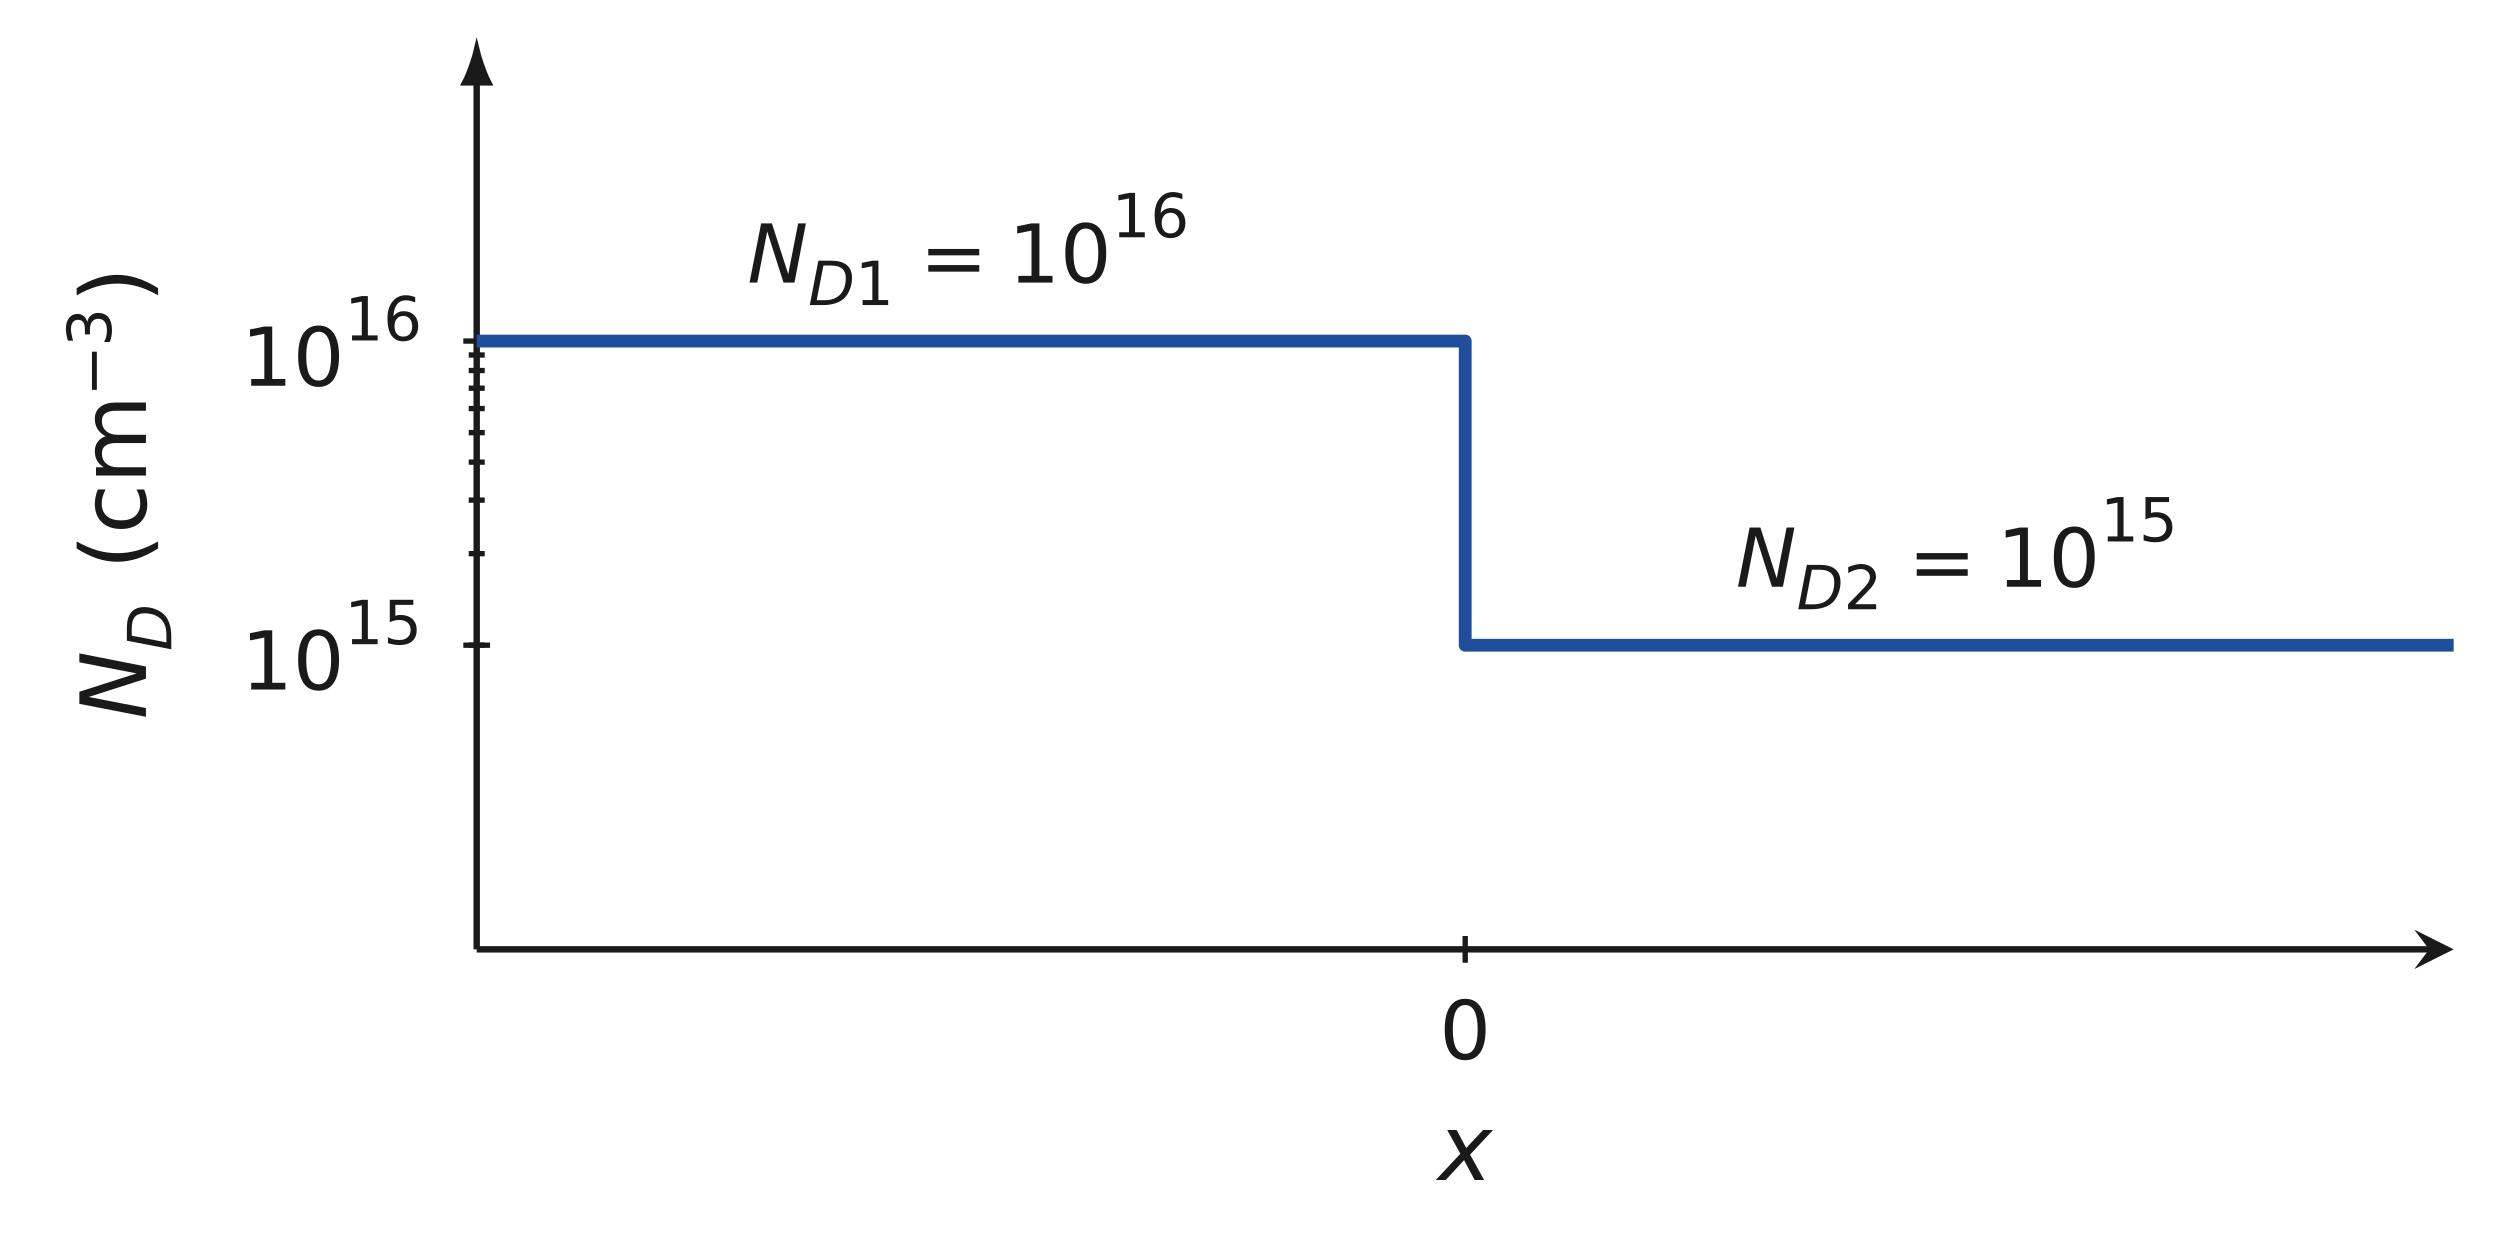
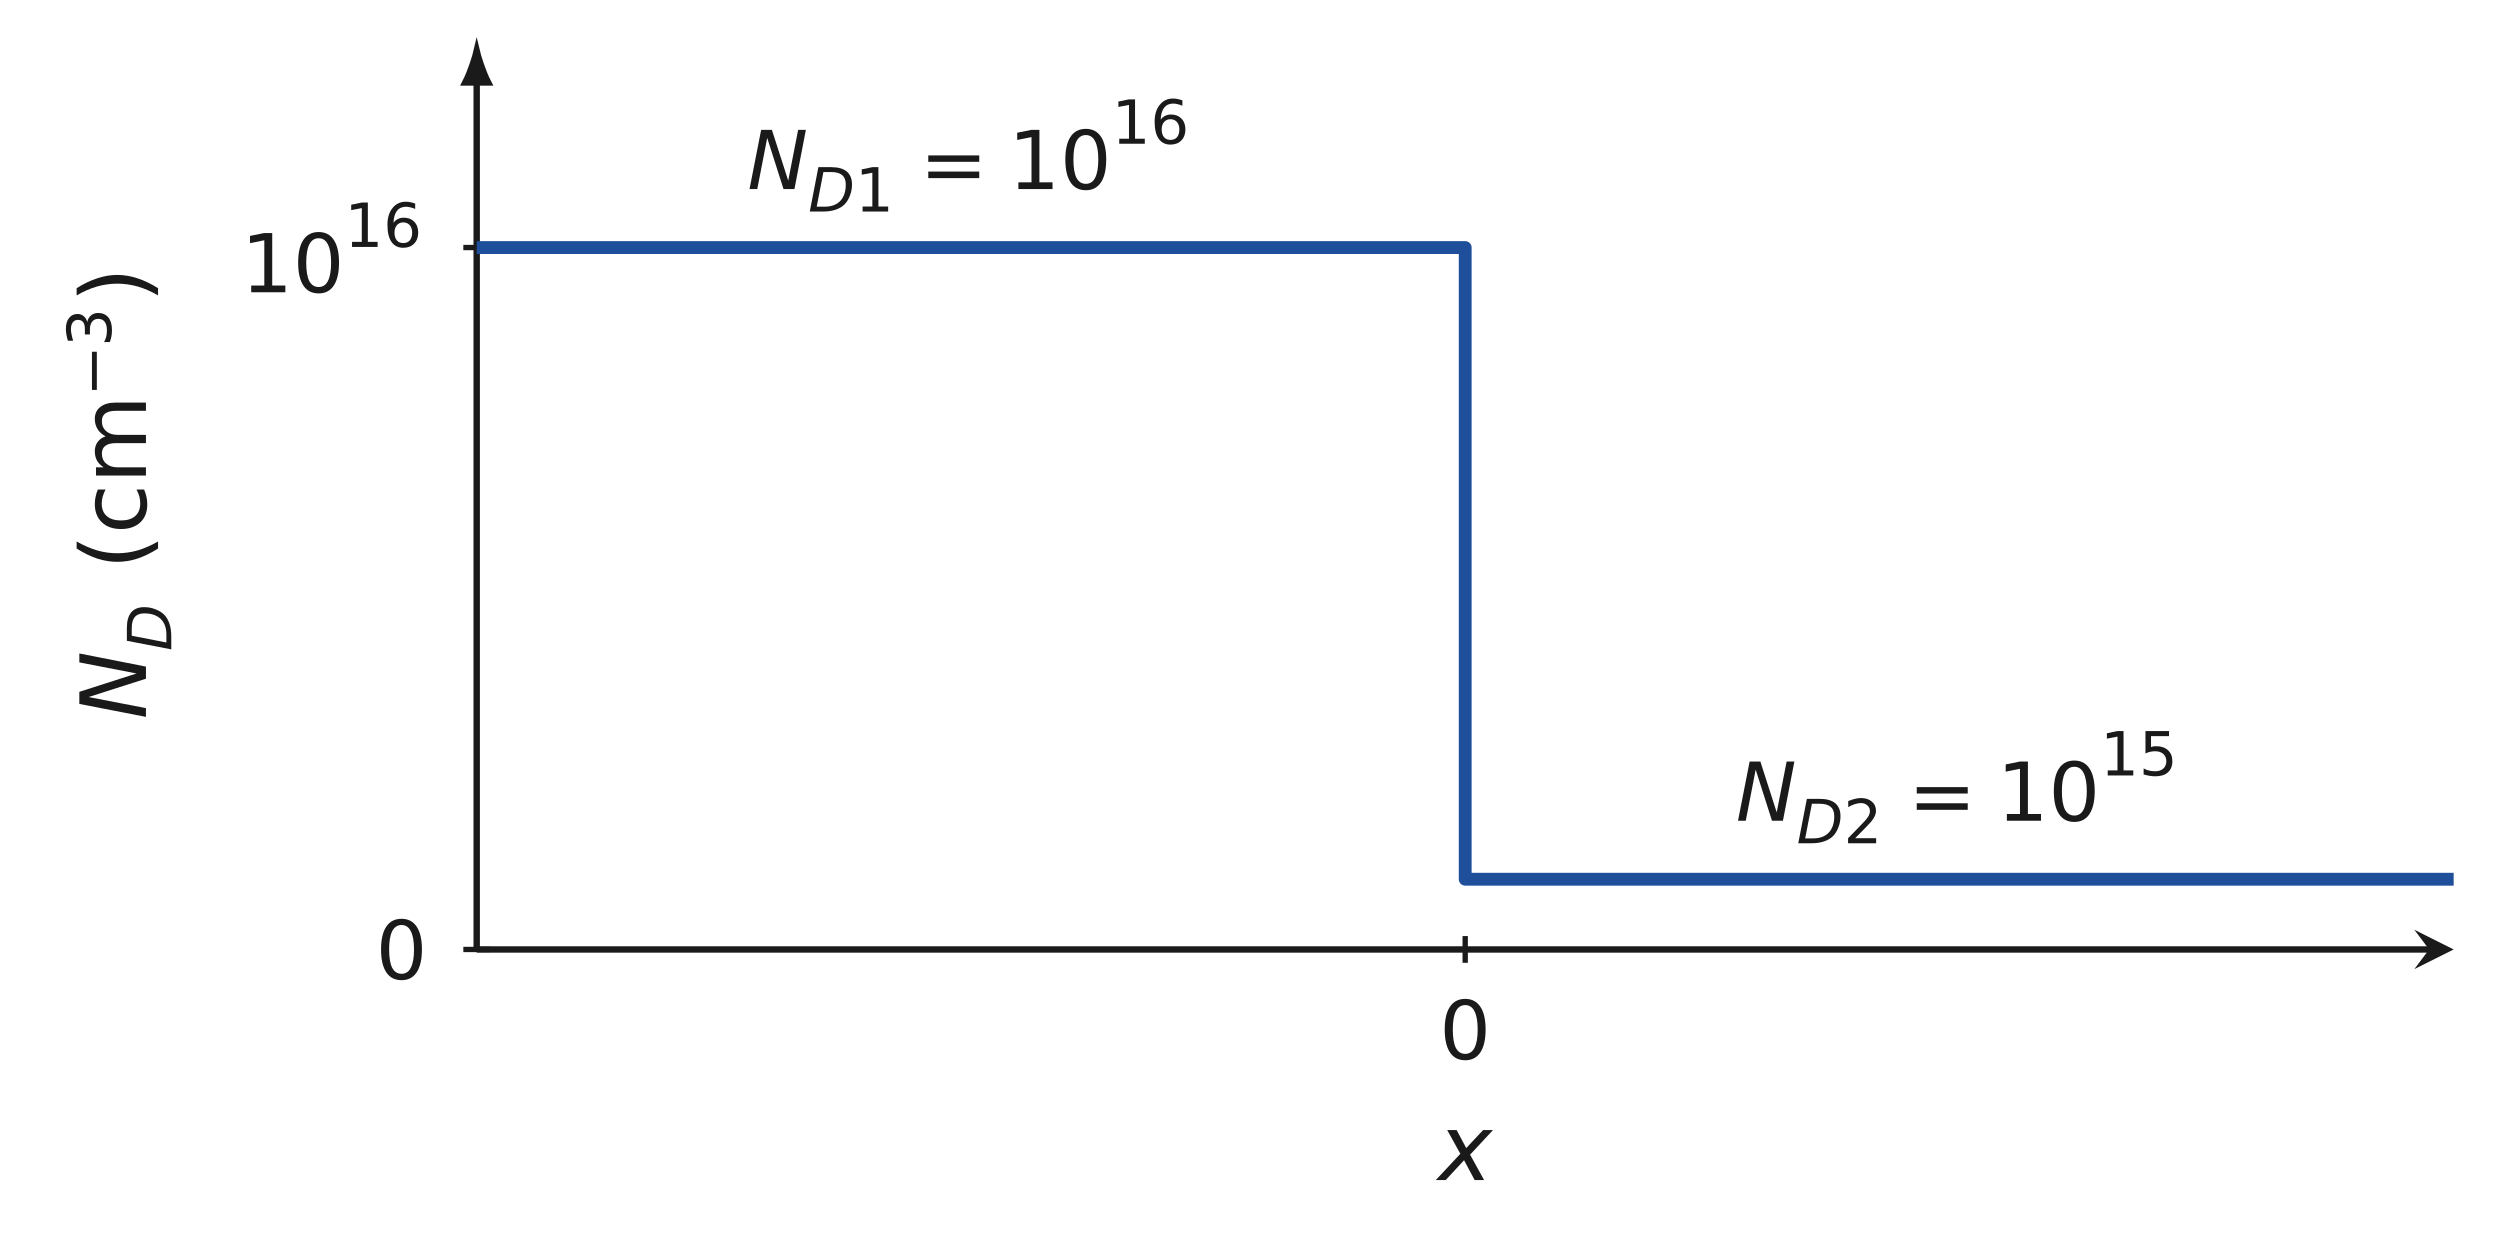
<svg xmlns="http://www.w3.org/2000/svg" xmlns:xlink="http://www.w3.org/1999/xlink" width="232.27" height="115.96" viewBox="0 0 232.27 115.96">
  <defs>
    <g>
      <g id="glyph-0-0">
        <path d="M 2.406 -5.016 C 2.02 -5.016 1.727 -4.82 1.531 -4.438 C 1.344 -4.062 1.25 -3.5 1.25 -2.75 C 1.25 -1.988 1.344 -1.422 1.531 -1.047 C 1.727 -0.672 2.02 -0.484 2.406 -0.484 C 2.789 -0.484 3.078 -0.672 3.266 -1.047 C 3.461 -1.422 3.562 -1.988 3.562 -2.75 C 3.562 -3.5 3.461 -4.062 3.266 -4.438 C 3.078 -4.82 2.789 -5.016 2.406 -5.016 Z M 2.406 -5.594 C 3.02 -5.594 3.488 -5.348 3.812 -4.859 C 4.133 -4.379 4.297 -3.676 4.297 -2.75 C 4.297 -1.82 4.133 -1.113 3.812 -0.625 C 3.488 -0.133 3.02 0.109 2.406 0.109 C 1.781 0.109 1.305 -0.133 0.984 -0.625 C 0.66 -1.113 0.5 -1.82 0.5 -2.75 C 0.5 -3.676 0.66 -4.379 0.984 -4.859 C 1.305 -5.348 1.781 -5.594 2.406 -5.594 Z M 2.406 -5.594 " />
      </g>
      <g id="glyph-0-1">
        <path d="M 0.938 -0.625 L 2.156 -0.625 L 2.156 -4.828 L 0.828 -4.562 L 0.828 -5.234 L 2.141 -5.5 L 2.891 -5.5 L 2.891 -0.625 L 4.109 -0.625 L 4.109 0 L 0.938 0 Z M 0.938 -0.625 " />
      </g>
      <g id="glyph-1-0">
        <path d="M 0.703 -0.469 L 1.609 -0.469 L 1.609 -3.609 L 0.625 -3.422 L 0.625 -3.922 L 1.609 -4.125 L 2.172 -4.125 L 2.172 -0.469 L 3.078 -0.469 L 3.078 0 L 0.703 0 Z M 0.703 -0.469 " />
      </g>
      <g id="glyph-1-1">
-         <path d="M 0.609 -4.125 L 2.797 -4.125 L 2.797 -3.656 L 1.125 -3.656 L 1.125 -2.641 C 1.207 -2.672 1.285 -2.691 1.359 -2.703 C 1.441 -2.711 1.523 -2.719 1.609 -2.719 C 2.066 -2.719 2.43 -2.594 2.703 -2.344 C 2.973 -2.094 3.109 -1.754 3.109 -1.328 C 3.109 -0.879 2.969 -0.531 2.688 -0.281 C 2.414 -0.039 2.023 0.078 1.516 0.078 C 1.348 0.078 1.172 0.062 0.984 0.031 C 0.805 0 0.625 -0.039 0.438 -0.094 L 0.438 -0.656 C 0.602 -0.562 0.773 -0.492 0.953 -0.453 C 1.129 -0.41 1.316 -0.391 1.516 -0.391 C 1.828 -0.391 2.078 -0.473 2.266 -0.641 C 2.453 -0.805 2.547 -1.035 2.547 -1.328 C 2.547 -1.609 2.453 -1.832 2.266 -2 C 2.078 -2.164 1.828 -2.25 1.516 -2.25 C 1.359 -2.25 1.207 -2.234 1.062 -2.203 C 0.914 -2.172 0.766 -2.117 0.609 -2.047 Z M 0.609 -4.125 " />
+         <path d="M 1.859 -2.281 C 1.609 -2.281 1.41 -2.191 1.266 -2.016 C 1.117 -1.848 1.047 -1.617 1.047 -1.328 C 1.047 -1.023 1.117 -0.785 1.266 -0.609 C 1.41 -0.441 1.609 -0.359 1.859 -0.359 C 2.117 -0.359 2.32 -0.441 2.469 -0.609 C 2.613 -0.785 2.688 -1.023 2.688 -1.328 C 2.688 -1.617 2.613 -1.848 2.469 -2.016 C 2.32 -2.191 2.117 -2.281 1.859 -2.281 Z M 2.969 -4.031 L 2.969 -3.531 C 2.832 -3.594 2.691 -3.641 2.547 -3.672 C 2.41 -3.711 2.27 -3.734 2.125 -3.734 C 1.758 -3.734 1.477 -3.609 1.281 -3.359 C 1.082 -3.109 0.973 -2.734 0.953 -2.234 C 1.055 -2.391 1.191 -2.508 1.359 -2.594 C 1.523 -2.676 1.707 -2.719 1.906 -2.719 C 2.312 -2.719 2.633 -2.594 2.875 -2.344 C 3.125 -2.094 3.25 -1.754 3.25 -1.328 C 3.25 -0.898 3.117 -0.555 2.859 -0.297 C 2.609 -0.047 2.273 0.078 1.859 0.078 C 1.391 0.078 1.023 -0.102 0.766 -0.469 C 0.516 -0.832 0.391 -1.363 0.391 -2.062 C 0.391 -2.707 0.547 -3.223 0.859 -3.609 C 1.172 -4.004 1.586 -4.203 2.109 -4.203 C 2.242 -4.203 2.383 -4.188 2.531 -4.156 C 2.676 -4.125 2.82 -4.082 2.969 -4.031 Z M 2.969 -4.031 " />
      </g>
      <g id="glyph-1-2">
-         <path d="M 1.859 -2.281 C 1.609 -2.281 1.41 -2.191 1.266 -2.016 C 1.117 -1.848 1.047 -1.617 1.047 -1.328 C 1.047 -1.023 1.117 -0.785 1.266 -0.609 C 1.41 -0.441 1.609 -0.359 1.859 -0.359 C 2.117 -0.359 2.32 -0.441 2.469 -0.609 C 2.613 -0.785 2.688 -1.023 2.688 -1.328 C 2.688 -1.617 2.613 -1.848 2.469 -2.016 C 2.32 -2.191 2.117 -2.281 1.859 -2.281 Z M 2.969 -4.031 L 2.969 -3.531 C 2.832 -3.594 2.691 -3.641 2.547 -3.672 C 2.41 -3.711 2.27 -3.734 2.125 -3.734 C 1.758 -3.734 1.477 -3.609 1.281 -3.359 C 1.082 -3.109 0.973 -2.734 0.953 -2.234 C 1.055 -2.391 1.191 -2.508 1.359 -2.594 C 1.523 -2.676 1.707 -2.719 1.906 -2.719 C 2.312 -2.719 2.633 -2.594 2.875 -2.344 C 3.125 -2.094 3.25 -1.754 3.25 -1.328 C 3.25 -0.898 3.117 -0.555 2.859 -0.297 C 2.609 -0.047 2.273 0.078 1.859 0.078 C 1.391 0.078 1.023 -0.102 0.766 -0.469 C 0.516 -0.832 0.391 -1.363 0.391 -2.062 C 0.391 -2.707 0.547 -3.223 0.859 -3.609 C 1.172 -4.004 1.586 -4.203 2.109 -4.203 C 2.242 -4.203 2.383 -4.188 2.531 -4.156 C 2.676 -4.125 2.82 -4.082 2.969 -4.031 Z M 2.969 -4.031 " />
+         <path d="M 1.078 -0.469 L 3.031 -0.469 L 3.031 0 L 0.422 0 L 0.422 -0.469 C 0.629 -0.688 0.914 -0.977 1.281 -1.344 C 1.645 -1.719 1.875 -1.957 1.969 -2.062 C 2.145 -2.258 2.27 -2.426 2.344 -2.562 C 2.414 -2.707 2.453 -2.848 2.453 -2.984 C 2.453 -3.203 2.375 -3.379 2.219 -3.516 C 2.062 -3.66 1.863 -3.734 1.625 -3.734 C 1.445 -3.734 1.258 -3.703 1.062 -3.641 C 0.863 -3.578 0.656 -3.484 0.438 -3.359 L 0.438 -3.922 C 0.664 -4.016 0.875 -4.082 1.062 -4.125 C 1.258 -4.176 1.441 -4.203 1.609 -4.203 C 2.035 -4.203 2.375 -4.094 2.625 -3.875 C 2.883 -3.664 3.016 -3.379 3.016 -3.016 C 3.016 -2.848 2.977 -2.688 2.906 -2.531 C 2.844 -2.383 2.727 -2.207 2.562 -2 C 2.52 -1.945 2.375 -1.789 2.125 -1.531 C 1.883 -1.281 1.535 -0.926 1.078 -0.469 Z M 1.078 -0.469 " />
      </g>
      <g id="glyph-1-3">
-         <path d="M 1.078 -0.469 L 3.031 -0.469 L 3.031 0 L 0.422 0 L 0.422 -0.469 C 0.629 -0.688 0.914 -0.977 1.281 -1.344 C 1.645 -1.719 1.875 -1.957 1.969 -2.062 C 2.145 -2.258 2.27 -2.426 2.344 -2.562 C 2.414 -2.707 2.453 -2.848 2.453 -2.984 C 2.453 -3.203 2.375 -3.379 2.219 -3.516 C 2.062 -3.66 1.863 -3.734 1.625 -3.734 C 1.445 -3.734 1.258 -3.703 1.062 -3.641 C 0.863 -3.578 0.656 -3.484 0.438 -3.359 L 0.438 -3.922 C 0.664 -4.016 0.875 -4.082 1.062 -4.125 C 1.258 -4.176 1.441 -4.203 1.609 -4.203 C 2.035 -4.203 2.375 -4.094 2.625 -3.875 C 2.883 -3.664 3.016 -3.379 3.016 -3.016 C 3.016 -2.848 2.977 -2.688 2.906 -2.531 C 2.844 -2.383 2.727 -2.207 2.562 -2 C 2.52 -1.945 2.375 -1.789 2.125 -1.531 C 1.883 -1.281 1.535 -0.926 1.078 -0.469 Z M 1.078 -0.469 " />
+         <path d="M 0.609 -4.125 L 2.797 -4.125 L 2.797 -3.656 L 1.125 -3.656 L 1.125 -2.641 C 1.207 -2.672 1.285 -2.691 1.359 -2.703 C 1.441 -2.711 1.523 -2.719 1.609 -2.719 C 2.066 -2.719 2.43 -2.594 2.703 -2.344 C 2.973 -2.094 3.109 -1.754 3.109 -1.328 C 3.109 -0.879 2.969 -0.531 2.688 -0.281 C 2.414 -0.039 2.023 0.078 1.516 0.078 C 1.348 0.078 1.172 0.062 0.984 0.031 C 0.805 0 0.625 -0.039 0.438 -0.094 L 0.438 -0.656 C 0.602 -0.562 0.773 -0.492 0.953 -0.453 C 1.129 -0.41 1.316 -0.391 1.516 -0.391 C 1.828 -0.391 2.078 -0.473 2.266 -0.641 C 2.453 -0.805 2.547 -1.035 2.547 -1.328 C 2.547 -1.609 2.453 -1.832 2.266 -2 C 2.078 -2.164 1.828 -2.25 1.516 -2.25 C 1.359 -2.25 1.207 -2.234 1.062 -2.203 C 0.914 -2.172 0.766 -2.117 0.609 -2.047 Z M 0.609 -4.125 " />
      </g>
      <g id="glyph-2-0">
        <path d="M 1.281 -5.5 L 2.281 -5.5 L 3.797 -0.781 L 4.719 -5.5 L 5.438 -5.5 L 4.375 0 L 3.359 0 L 1.844 -4.75 L 0.922 0 L 0.203 0 Z M 1.281 -5.5 " />
      </g>
      <g id="glyph-3-0">
        <path d="M 0.953 -4.125 L 2.156 -4.125 C 2.789 -4.125 3.27 -3.988 3.594 -3.719 C 3.914 -3.445 4.078 -3.047 4.078 -2.516 C 4.078 -2.16 4.016 -1.82 3.891 -1.5 C 3.773 -1.176 3.609 -0.898 3.391 -0.672 C 3.172 -0.453 2.891 -0.285 2.547 -0.172 C 2.211 -0.055 1.816 0 1.359 0 L 0.156 0 Z M 1.422 -3.672 L 0.797 -0.453 L 1.531 -0.453 C 2.156 -0.453 2.641 -0.629 2.984 -0.984 C 3.328 -1.348 3.5 -1.859 3.5 -2.516 C 3.5 -2.91 3.383 -3.203 3.156 -3.391 C 2.938 -3.578 2.594 -3.672 2.125 -3.672 Z M 1.422 -3.672 " />
      </g>
      <g id="glyph-4-0">
        <path d="M 5.344 -2.531 L 0.609 -2.531 L 0.609 -3.125 L 5.344 -3.125 Z M 5.344 -1.016 L 0.609 -1.016 L 0.609 -1.625 L 5.344 -1.625 Z M 5.344 -1.016 " />
      </g>
      <g id="glyph-5-0">
        <path d="M 5.094 -4.641 L 2.969 -2.359 L 4.266 0 L 3.391 0 L 2.406 -1.844 L 0.703 0 L -0.219 0 L 2.062 -2.438 L 0.844 -4.641 L 1.719 -4.641 L 2.609 -2.969 L 4.172 -4.641 Z M 5.094 -4.641 " />
      </g>
      <g id="glyph-6-0">
        <path d="M -6.188 -1.438 L -6.188 -2.562 L -0.875 -4.266 L -6.188 -5.297 L -6.188 -6.125 L 0 -4.906 L 0 -3.781 L -5.328 -2.078 L 0 -1.047 L 0 -0.234 Z M -6.188 -1.438 " />
      </g>
      <g id="glyph-7-0">
        <path d="M -4.125 -0.953 L -4.125 -2.156 C -4.125 -2.789 -3.988 -3.27 -3.719 -3.594 C -3.445 -3.914 -3.047 -4.078 -2.516 -4.078 C -2.16 -4.078 -1.82 -4.016 -1.5 -3.891 C -1.176 -3.773 -0.898 -3.609 -0.672 -3.391 C -0.453 -3.172 -0.285 -2.891 -0.172 -2.547 C -0.055 -2.211 0 -1.816 0 -1.359 L 0 -0.156 Z M -3.672 -1.422 L -0.453 -0.797 L -0.453 -1.531 C -0.453 -2.156 -0.629 -2.641 -0.984 -2.984 C -1.348 -3.328 -1.859 -3.5 -2.516 -3.5 C -2.91 -3.5 -3.203 -3.383 -3.391 -3.156 C -3.578 -2.938 -3.672 -2.594 -3.672 -2.125 Z M -3.672 -1.422 " />
      </g>
      <g id="glyph-8-0">
        <path d="M -6.438 -2.625 C -5.801 -2.258 -5.172 -1.984 -4.547 -1.797 C -3.93 -1.617 -3.301 -1.531 -2.656 -1.531 C -2.02 -1.531 -1.391 -1.617 -0.766 -1.797 C -0.141 -1.984 0.488 -2.258 1.125 -2.625 L 1.125 -1.969 C 0.469 -1.551 -0.172 -1.238 -0.797 -1.031 C -1.422 -0.832 -2.039 -0.734 -2.656 -0.734 C -3.281 -0.734 -3.898 -0.832 -4.516 -1.031 C -5.141 -1.238 -5.781 -1.551 -6.438 -1.969 Z M -6.438 -2.625 " />
      </g>
      <g id="glyph-8-1">
        <path d="M -4.469 -4.141 L -3.75 -4.141 C -3.863 -3.922 -3.953 -3.703 -4.016 -3.484 C -4.078 -3.273 -4.109 -3.055 -4.109 -2.828 C -4.109 -2.336 -3.953 -1.953 -3.641 -1.672 C -3.328 -1.398 -2.883 -1.266 -2.312 -1.266 C -1.75 -1.266 -1.312 -1.398 -1 -1.672 C -0.688 -1.953 -0.531 -2.336 -0.531 -2.828 C -0.531 -3.055 -0.555 -3.273 -0.609 -3.484 C -0.672 -3.703 -0.758 -3.922 -0.875 -4.141 L -0.172 -4.141 C -0.078 -3.922 -0.004 -3.695 0.047 -3.469 C 0.098 -3.25 0.125 -3.008 0.125 -2.75 C 0.125 -2.051 -0.094 -1.492 -0.531 -1.078 C -0.977 -0.672 -1.57 -0.469 -2.312 -0.469 C -3.07 -0.469 -3.664 -0.676 -4.094 -1.094 C -4.531 -1.508 -4.75 -2.078 -4.75 -2.797 C -4.75 -3.035 -4.723 -3.266 -4.672 -3.484 C -4.629 -3.711 -4.562 -3.93 -4.469 -4.141 Z M -4.469 -4.141 " />
      </g>
      <g id="glyph-8-2">
        <path d="M -3.75 -4.406 C -4.094 -4.602 -4.344 -4.832 -4.5 -5.094 C -4.664 -5.363 -4.75 -5.676 -4.75 -6.031 C -4.75 -6.508 -4.578 -6.879 -4.234 -7.141 C -3.898 -7.41 -3.422 -7.547 -2.797 -7.547 L 0 -7.547 L 0 -6.781 L -2.781 -6.781 C -3.219 -6.781 -3.547 -6.703 -3.766 -6.547 C -3.984 -6.391 -4.094 -6.148 -4.094 -5.828 C -4.094 -5.43 -3.957 -5.117 -3.688 -4.891 C -3.426 -4.66 -3.07 -4.547 -2.625 -4.547 L 0 -4.547 L 0 -3.781 L -2.781 -3.781 C -3.227 -3.781 -3.555 -3.695 -3.766 -3.531 C -3.984 -3.375 -4.094 -3.133 -4.094 -2.812 C -4.094 -2.414 -3.957 -2.102 -3.688 -1.875 C -3.426 -1.645 -3.07 -1.531 -2.625 -1.531 L 0 -1.531 L 0 -0.766 L -4.641 -0.766 L -4.641 -1.531 L -3.922 -1.531 C -4.203 -1.707 -4.41 -1.914 -4.547 -2.156 C -4.68 -2.406 -4.75 -2.695 -4.75 -3.031 C -4.75 -3.363 -4.66 -3.648 -4.484 -3.891 C -4.316 -4.129 -4.07 -4.301 -3.75 -4.406 Z M -3.75 -4.406 " />
      </g>
      <g id="glyph-8-3">
        <path d="M -6.438 -0.672 L -6.438 -1.344 C -5.781 -1.758 -5.141 -2.066 -4.516 -2.266 C -3.898 -2.473 -3.281 -2.578 -2.656 -2.578 C -2.039 -2.578 -1.422 -2.473 -0.797 -2.266 C -0.172 -2.066 0.469 -1.758 1.125 -1.344 L 1.125 -0.672 C 0.488 -1.047 -0.141 -1.32 -0.766 -1.5 C -1.391 -1.676 -2.02 -1.766 -2.656 -1.766 C -3.301 -1.766 -3.93 -1.676 -4.547 -1.5 C -5.172 -1.32 -5.801 -1.047 -6.438 -0.672 Z M -6.438 -0.672 " />
      </g>
      <g id="glyph-9-0">
        <path d="M -1.328 -4 L -1.328 -0.453 L -1.781 -0.453 L -1.781 -4 Z M -1.328 -4 " />
      </g>
      <g id="glyph-10-0">
        <path d="M -2.219 -2.297 C -2.164 -2.566 -2.047 -2.773 -1.859 -2.922 C -1.68 -3.066 -1.461 -3.141 -1.203 -3.141 C -0.797 -3.141 -0.477 -3 -0.25 -2.719 C -0.031 -2.445 0.078 -2.051 0.078 -1.531 C 0.078 -1.352 0.062 -1.172 0.031 -0.984 C 0 -0.805 -0.051 -0.625 -0.125 -0.438 L -0.656 -0.438 C -0.57 -0.582 -0.504 -0.75 -0.453 -0.938 C -0.41 -1.125 -0.391 -1.316 -0.391 -1.516 C -0.391 -1.867 -0.457 -2.133 -0.594 -2.312 C -0.727 -2.5 -0.93 -2.594 -1.203 -2.594 C -1.441 -2.594 -1.629 -2.504 -1.766 -2.328 C -1.898 -2.16 -1.969 -1.926 -1.969 -1.625 L -1.969 -1.141 L -2.438 -1.141 L -2.438 -1.641 C -2.438 -1.922 -2.488 -2.133 -2.594 -2.281 C -2.707 -2.426 -2.867 -2.5 -3.078 -2.5 C -3.285 -2.5 -3.445 -2.422 -3.562 -2.266 C -3.676 -2.117 -3.734 -1.906 -3.734 -1.625 C -3.734 -1.469 -3.711 -1.301 -3.672 -1.125 C -3.641 -0.957 -3.594 -0.77 -3.531 -0.562 L -4.016 -0.562 C -4.078 -0.77 -4.125 -0.961 -4.156 -1.141 C -4.188 -1.328 -4.203 -1.504 -4.203 -1.672 C -4.203 -2.098 -4.102 -2.43 -3.906 -2.672 C -3.719 -2.922 -3.457 -3.047 -3.125 -3.047 C -2.895 -3.047 -2.703 -2.977 -2.547 -2.844 C -2.391 -2.719 -2.281 -2.535 -2.219 -2.297 Z M -2.219 -2.297 " />
      </g>
    </g>
    <clipPath id="clip-0">
      <path clip-rule="nonzero" d="M 34 0.16 L 54 0.16 L 54 17 L 34 17 Z M 34 0.16 " />
    </clipPath>
  </defs>
-   <path fill="none" stroke-width="0.498" stroke-linecap="butt" stroke-linejoin="round" stroke="rgb(10.199%, 10.199%, 10.199%)" stroke-opacity="1" stroke-miterlimit="10" d="M 92.128 395.611 L 92.128 398.099 " transform="matrix(0.996867, 0, 0, -0.996867, 44.2898, 483.8166)" />
-   <path fill="none" stroke-width="0.498" stroke-linecap="butt" stroke-linejoin="round" stroke="rgb(10.199%, 10.199%, 10.199%)" stroke-opacity="1" stroke-miterlimit="10" d="M -0.745 425.204 L 0.748 425.204 M -0.745 433.734 L 0.748 433.734 M -0.745 438.726 L 0.748 438.726 M -0.745 442.269 L 0.748 442.269 M -0.745 445.016 L 0.748 445.016 M -0.745 447.261 L 0.748 447.261 M -0.745 449.157 L 0.748 449.157 M -0.745 450.803 L 0.748 450.803 M -0.745 452.253 L 0.748 452.253 " transform="matrix(0.996867, 0, 0, -0.996867, 44.2898, 483.8166)" />
-   <path fill="none" stroke-width="0.498" stroke-linecap="butt" stroke-linejoin="round" stroke="rgb(10.199%, 10.199%, 10.199%)" stroke-opacity="1" stroke-miterlimit="10" d="M -1.247 425.204 L 1.245 425.204 M -1.247 453.55 L 1.245 453.55 " transform="matrix(0.996867, 0, 0, -0.996867, 44.2898, 483.8166)" />
-   <path fill="none" stroke-width="0.598" stroke-linecap="butt" stroke-linejoin="round" stroke="rgb(10.199%, 10.199%, 10.199%)" stroke-opacity="1" stroke-miterlimit="10" d="M -0.001 396.857 L 181.964 396.857 " transform="matrix(0.996867, 0, 0, -0.996867, 44.2898, 483.8166)" />
-   <path fill-rule="nonzero" fill="rgb(10.199%, 10.199%, 10.199%)" fill-opacity="1" d="M 227.965 88.203 L 224.312 86.375 L 225.684 88.203 L 224.312 90.031 " />
-   <path fill="none" stroke-width="0.598" stroke-linecap="butt" stroke-linejoin="round" stroke="rgb(10.199%, 10.199%, 10.199%)" stroke-opacity="1" stroke-miterlimit="10" d="M -0.001 396.857 L -0.001 477.661 " transform="matrix(0.996867, 0, 0, -0.996867, 44.2898, 483.8166)" />
-   <path fill-rule="nonzero" fill="rgb(10.199%, 10.199%, 10.199%)" fill-opacity="1" d="M 44.289 4.766 C 44.207 5.117 43.742 6.68 43.234 7.652 L 45.348 7.652 C 44.84 6.68 44.371 5.117 44.289 4.766 Z M 44.289 4.766 " />
+   <path fill="none" stroke-width="0.498" stroke-linecap="butt" stroke-linejoin="round" stroke="rgb(10.199%, 10.199%, 10.199%)" stroke-opacity="1" stroke-miterlimit="10" d="M 92.128 -1.247 L 92.128 1.245 " transform="matrix(0.996867, 0, 0, -0.996867, 44.2898, 88.20999)" />
+   <path fill="none" stroke-width="0.498" stroke-linecap="butt" stroke-linejoin="round" stroke="rgb(10.199%, 10.199%, 10.199%)" stroke-opacity="1" stroke-miterlimit="10" d="M -1.247 -0.001 L 1.245 -0.001 M -1.247 65.415 L 1.245 65.415 " transform="matrix(0.996867, 0, 0, -0.996867, 44.2898, 88.20999)" />
+   <path fill="none" stroke-width="0.598" stroke-linecap="butt" stroke-linejoin="round" stroke="rgb(10.199%, 10.199%, 10.199%)" stroke-opacity="1" stroke-miterlimit="10" d="M -0.001 -0.001 L 181.964 -0.001 " transform="matrix(0.996867, 0, 0, -0.996867, 44.2898, 88.20999)" />
+   <path fill-rule="nonzero" fill="rgb(10.199%, 10.199%, 10.199%)" fill-opacity="1" d="M 227.965 88.211 L 224.312 86.383 L 225.684 88.211 L 224.312 90.039 " />
+   <path fill="none" stroke-width="0.598" stroke-linecap="butt" stroke-linejoin="round" stroke="rgb(10.199%, 10.199%, 10.199%)" stroke-opacity="1" stroke-miterlimit="10" d="M -0.001 -0.001 L -0.001 80.803 " transform="matrix(0.996867, 0, 0, -0.996867, 44.2898, 88.20999)" />
+   <path fill-rule="nonzero" fill="rgb(10.199%, 10.199%, 10.199%)" fill-opacity="1" d="M 44.289 4.77 C 44.207 5.125 43.742 6.684 43.234 7.66 L 45.348 7.66 C 44.84 6.684 44.371 5.125 44.289 4.77 Z M 44.289 4.77 " />
  <g clip-path="url(#clip-0)">
-     <path fill="none" stroke-width="0.598" stroke-linecap="butt" stroke-linejoin="miter" stroke="rgb(10.199%, 10.199%, 10.199%)" stroke-opacity="1" stroke-miterlimit="10" d="M 2.897 0.001 C 2.544 0.083 0.977 0.549 0.001 1.059 L 0.001 -1.061 C 0.977 -0.552 2.544 -0.082 2.897 0.001 Z M 2.897 0.001 " transform="matrix(0, -0.996867, -0.996867, 0, 44.2898, 7.653411)" />
+     <path fill="none" stroke-width="0.598" stroke-linecap="butt" stroke-linejoin="miter" stroke="rgb(10.199%, 10.199%, 10.199%)" stroke-opacity="1" stroke-miterlimit="10" d="M 2.899 0.001 C 2.542 0.083 0.979 0.549 -0.001 1.059 L -0.001 -1.061 C 0.979 -0.552 2.542 -0.082 2.899 0.001 Z M 2.899 0.001 " transform="matrix(0, -0.996867, -0.996867, 0, 44.2898, 7.659442)" />
  </g>
  <g fill="rgb(10.199%, 10.199%, 10.199%)" fill-opacity="1">
-     <use xlink:href="#glyph-0-0" x="133.727" y="98.391" />
+     <use xlink:href="#glyph-0-0" x="133.727" y="98.397" />
  </g>
  <g fill="rgb(10.199%, 10.199%, 10.199%)" fill-opacity="1">
-     <use xlink:href="#glyph-0-1" x="22.401" y="64.06" />
-     <use xlink:href="#glyph-0-0" x="27.201" y="64.06" />
+     <use xlink:href="#glyph-0-0" x="34.903" y="90.957" />
  </g>
  <g fill="rgb(10.199%, 10.199%, 10.199%)" fill-opacity="1">
-     <use xlink:href="#glyph-1-0" x="32.004" y="59.852" />
-     <use xlink:href="#glyph-1-1" x="35.605" y="59.852" />
+     <use xlink:href="#glyph-0-1" x="22.401" y="27.151" />
+     <use xlink:href="#glyph-0-0" x="27.201" y="27.151" />
  </g>
  <g fill="rgb(10.199%, 10.199%, 10.199%)" fill-opacity="1">
-     <use xlink:href="#glyph-0-1" x="22.401" y="35.84" />
-     <use xlink:href="#glyph-0-0" x="27.201" y="35.84" />
+     <use xlink:href="#glyph-1-0" x="32.004" y="22.943" />
+     <use xlink:href="#glyph-1-1" x="35.605" y="22.943" />
+   </g>
+   <path fill="none" stroke-width="1.196" stroke-linecap="butt" stroke-linejoin="round" stroke="rgb(12.199%, 30.6%, 60.399%)" stroke-opacity="1" stroke-miterlimit="10" d="M -0.001 65.415 L 92.128 65.415 L 92.128 6.543 L 184.252 6.543 " transform="matrix(0.996867, 0, 0, -0.996867, 44.2898, 88.20999)" />
+   <g fill="rgb(10.199%, 10.199%, 10.199%)" fill-opacity="1">
+     <use xlink:href="#glyph-2-0" x="69.435" y="17.565" />
  </g>
  <g fill="rgb(10.199%, 10.199%, 10.199%)" fill-opacity="1">
-     <use xlink:href="#glyph-1-0" x="32.004" y="31.632" />
-     <use xlink:href="#glyph-1-2" x="35.605" y="31.632" />
-   </g>
-   <path fill="none" stroke-width="1.196" stroke-linecap="butt" stroke-linejoin="round" stroke="rgb(12.199%, 30.6%, 60.399%)" stroke-opacity="1" stroke-miterlimit="10" d="M -0.001 453.55 L 92.128 453.55 L 92.128 425.204 L 184.252 425.204 " transform="matrix(0.996867, 0, 0, -0.996867, 44.2898, 483.8166)" />
-   <g fill="rgb(10.199%, 10.199%, 10.199%)" fill-opacity="1">
-     <use xlink:href="#glyph-2-0" x="69.435" y="26.254" />
+     <use xlink:href="#glyph-3-0" x="75.08" y="19.656" />
  </g>
  <g fill="rgb(10.199%, 10.199%, 10.199%)" fill-opacity="1">
-     <use xlink:href="#glyph-3-0" x="75.08" y="28.345" />
+     <use xlink:href="#glyph-1-0" x="79.439" y="19.656" />
  </g>
  <g fill="rgb(10.199%, 10.199%, 10.199%)" fill-opacity="1">
-     <use xlink:href="#glyph-1-0" x="79.439" y="28.345" />
+     <use xlink:href="#glyph-4-0" x="85.635" y="17.565" />
  </g>
  <g fill="rgb(10.199%, 10.199%, 10.199%)" fill-opacity="1">
-     <use xlink:href="#glyph-4-0" x="85.635" y="26.254" />
+     <use xlink:href="#glyph-0-1" x="93.679" y="17.565" />
+     <use xlink:href="#glyph-0-0" x="98.479" y="17.565" />
  </g>
  <g fill="rgb(10.199%, 10.199%, 10.199%)" fill-opacity="1">
-     <use xlink:href="#glyph-0-1" x="93.679" y="26.254" />
-     <use xlink:href="#glyph-0-0" x="98.479" y="26.254" />
+     <use xlink:href="#glyph-1-0" x="103.283" y="13.357" />
+     <use xlink:href="#glyph-1-1" x="106.884" y="13.357" />
  </g>
  <g fill="rgb(10.199%, 10.199%, 10.199%)" fill-opacity="1">
-     <use xlink:href="#glyph-1-0" x="103.283" y="22.046" />
-     <use xlink:href="#glyph-1-2" x="106.884" y="22.046" />
+     <use xlink:href="#glyph-2-0" x="161.273" y="76.255" />
  </g>
  <g fill="rgb(10.199%, 10.199%, 10.199%)" fill-opacity="1">
-     <use xlink:href="#glyph-2-0" x="161.273" y="54.512" />
+     <use xlink:href="#glyph-3-0" x="166.918" y="78.346" />
  </g>
  <g fill="rgb(10.199%, 10.199%, 10.199%)" fill-opacity="1">
-     <use xlink:href="#glyph-3-0" x="166.918" y="56.603" />
+     <use xlink:href="#glyph-1-2" x="171.278" y="78.346" />
  </g>
  <g fill="rgb(10.199%, 10.199%, 10.199%)" fill-opacity="1">
-     <use xlink:href="#glyph-1-3" x="171.278" y="56.603" />
+     <use xlink:href="#glyph-4-0" x="177.473" y="76.255" />
  </g>
  <g fill="rgb(10.199%, 10.199%, 10.199%)" fill-opacity="1">
-     <use xlink:href="#glyph-4-0" x="177.473" y="54.512" />
+     <use xlink:href="#glyph-0-1" x="185.517" y="76.255" />
+     <use xlink:href="#glyph-0-0" x="190.317" y="76.255" />
  </g>
  <g fill="rgb(10.199%, 10.199%, 10.199%)" fill-opacity="1">
-     <use xlink:href="#glyph-0-1" x="185.517" y="54.512" />
-     <use xlink:href="#glyph-0-0" x="190.317" y="54.512" />
+     <use xlink:href="#glyph-1-0" x="195.122" y="72.047" />
+     <use xlink:href="#glyph-1-3" x="198.722" y="72.047" />
  </g>
  <g fill="rgb(10.199%, 10.199%, 10.199%)" fill-opacity="1">
-     <use xlink:href="#glyph-1-0" x="195.122" y="50.304" />
-     <use xlink:href="#glyph-1-1" x="198.722" y="50.304" />
+     <use xlink:href="#glyph-5-0" x="133.616" y="109.636" />
  </g>
  <g fill="rgb(10.199%, 10.199%, 10.199%)" fill-opacity="1">
-     <use xlink:href="#glyph-5-0" x="133.616" y="109.63" />
+     <use xlink:href="#glyph-6-0" x="13.559" y="66.838" />
  </g>
  <g fill="rgb(10.199%, 10.199%, 10.199%)" fill-opacity="1">
-     <use xlink:href="#glyph-6-0" x="13.56" y="66.832" />
+     <use xlink:href="#glyph-7-0" x="15.912" y="60.487" />
  </g>
  <g fill="rgb(10.199%, 10.199%, 10.199%)" fill-opacity="1">
-     <use xlink:href="#glyph-7-0" x="15.913" y="60.481" />
+     <use xlink:href="#glyph-8-0" x="13.559" y="52.932" />
+     <use xlink:href="#glyph-8-1" x="13.559" y="49.62" />
+     <use xlink:href="#glyph-8-2" x="13.559" y="44.95" />
  </g>
  <g fill="rgb(10.199%, 10.199%, 10.199%)" fill-opacity="1">
-     <use xlink:href="#glyph-8-0" x="13.56" y="52.926" />
-     <use xlink:href="#glyph-8-1" x="13.56" y="49.614" />
-     <use xlink:href="#glyph-8-2" x="13.56" y="44.944" />
+     <use xlink:href="#glyph-9-0" x="10.324" y="36.679" />
  </g>
  <g fill="rgb(10.199%, 10.199%, 10.199%)" fill-opacity="1">
-     <use xlink:href="#glyph-9-0" x="10.325" y="36.673" />
+     <use xlink:href="#glyph-10-0" x="10.324" y="32.218" />
  </g>
  <g fill="rgb(10.199%, 10.199%, 10.199%)" fill-opacity="1">
-     <use xlink:href="#glyph-10-0" x="10.325" y="32.212" />
-   </g>
-   <g fill="rgb(10.199%, 10.199%, 10.199%)" fill-opacity="1">
-     <use xlink:href="#glyph-8-3" x="13.56" y="28.114" />
+     <use xlink:href="#glyph-8-3" x="13.559" y="28.12" />
  </g>
</svg>
